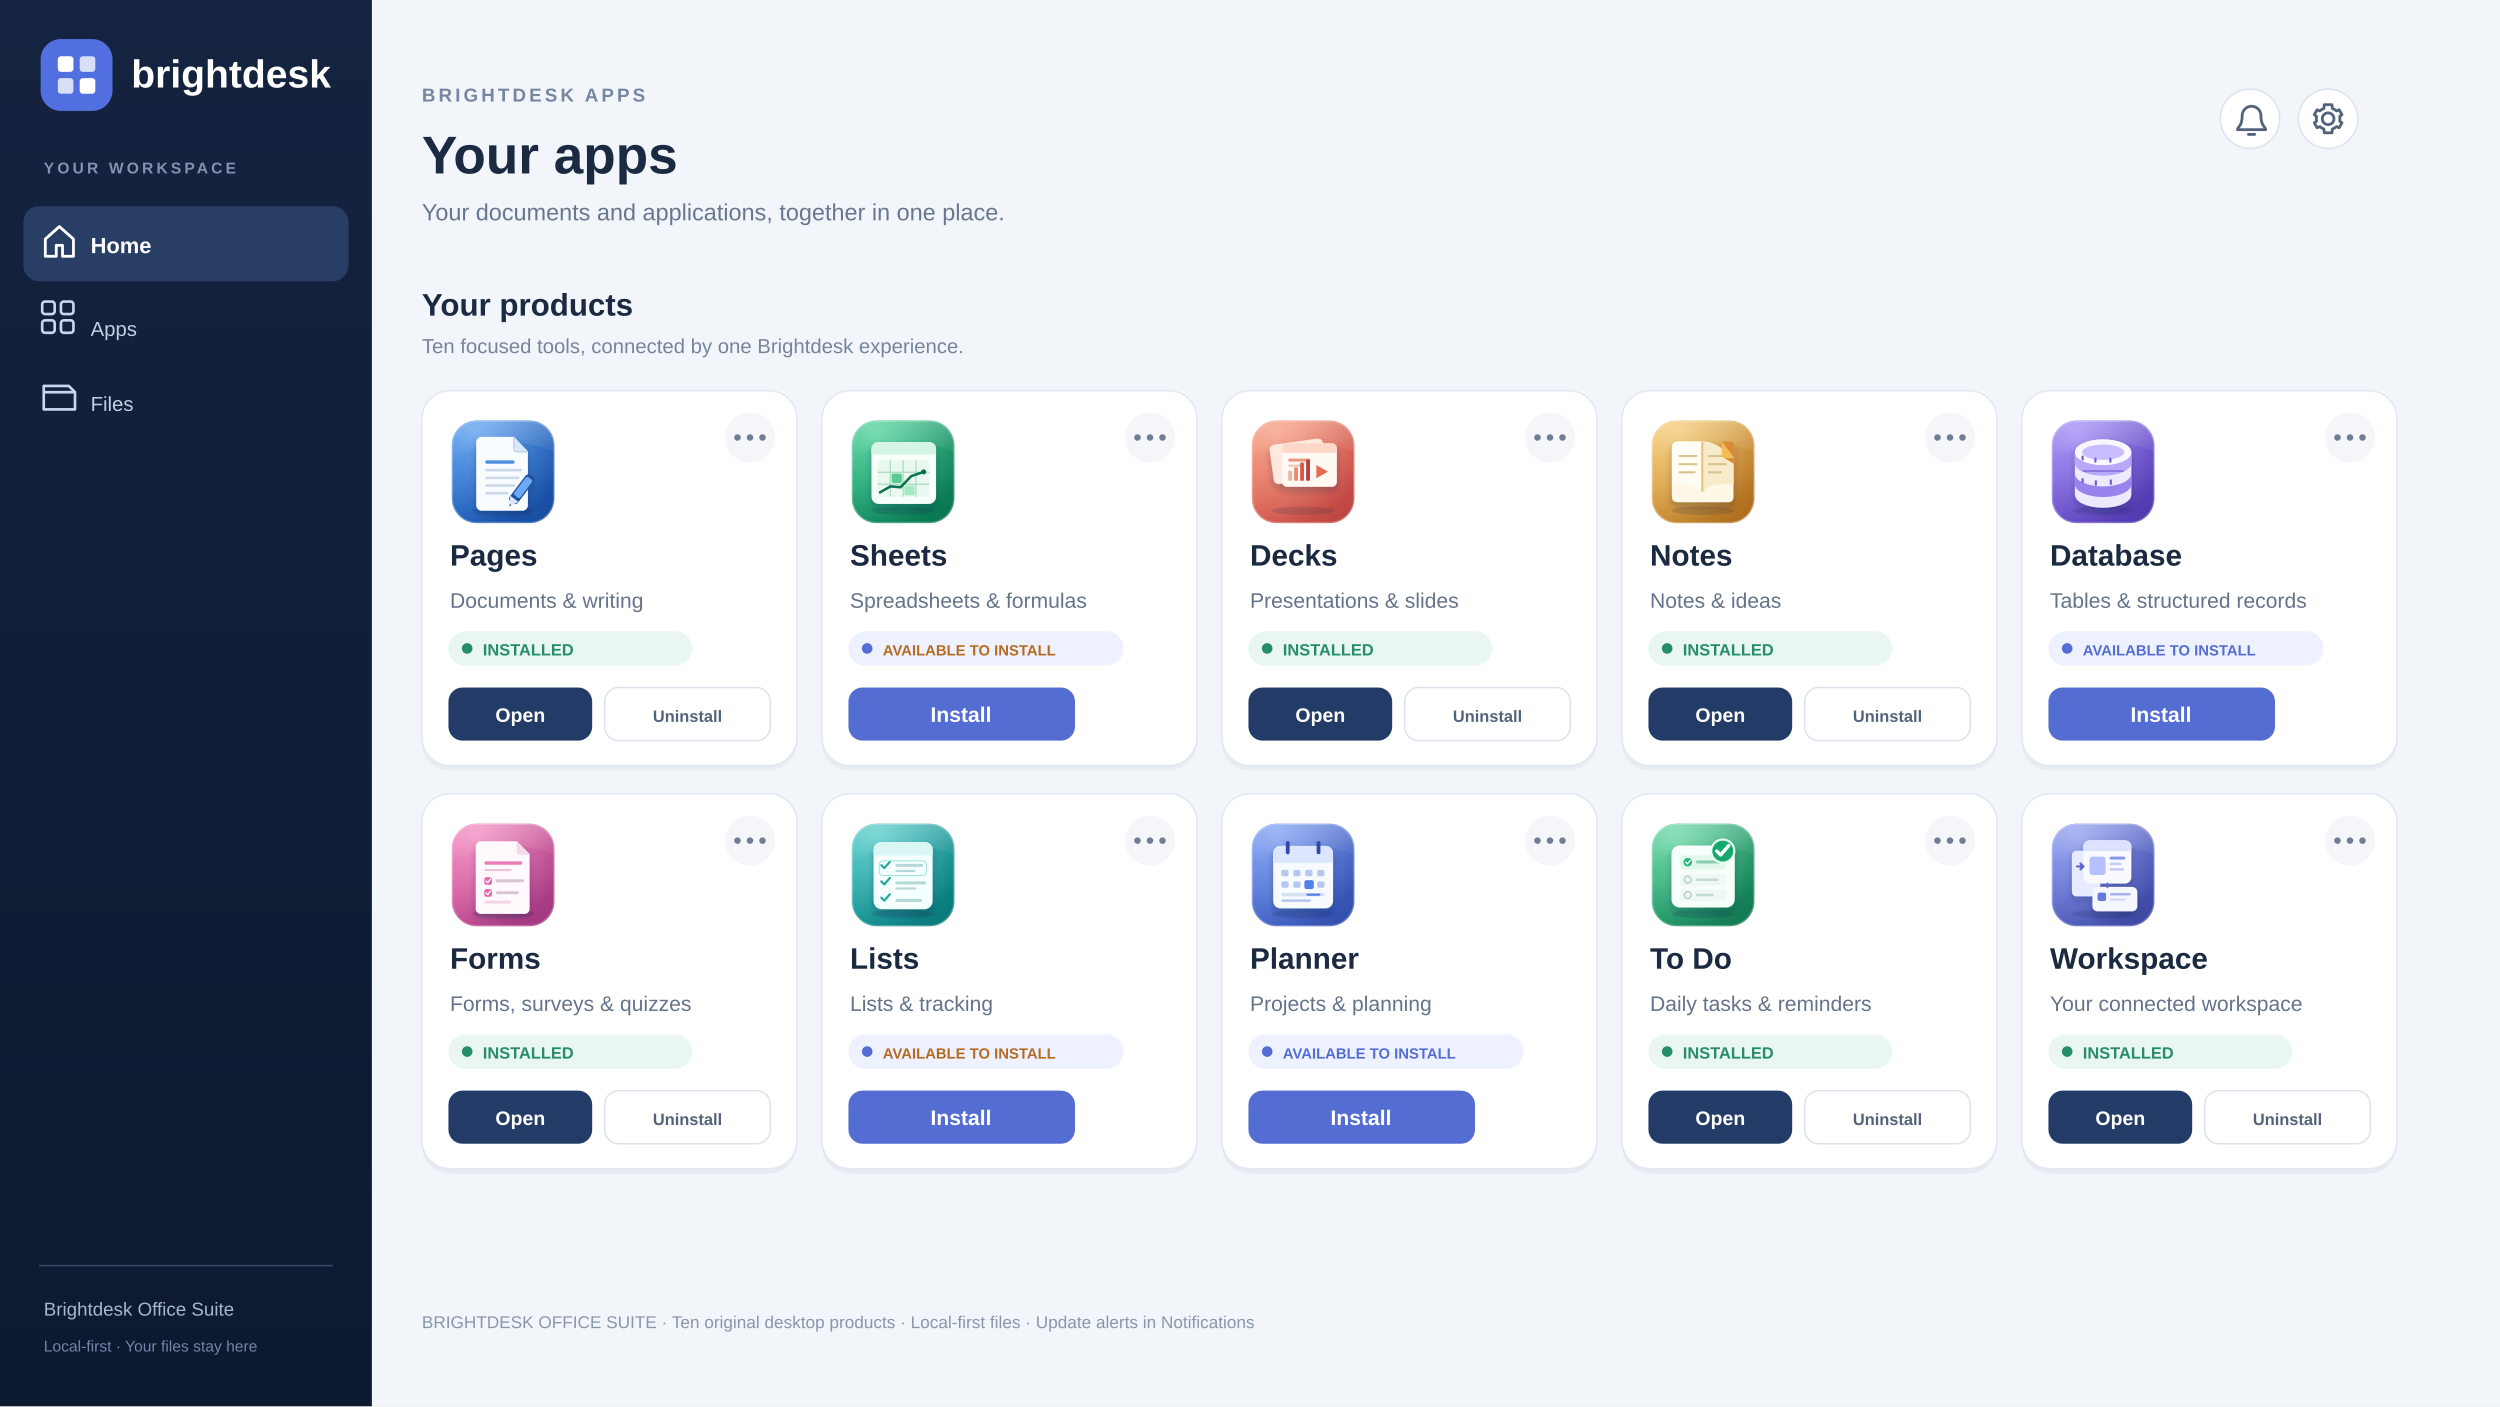
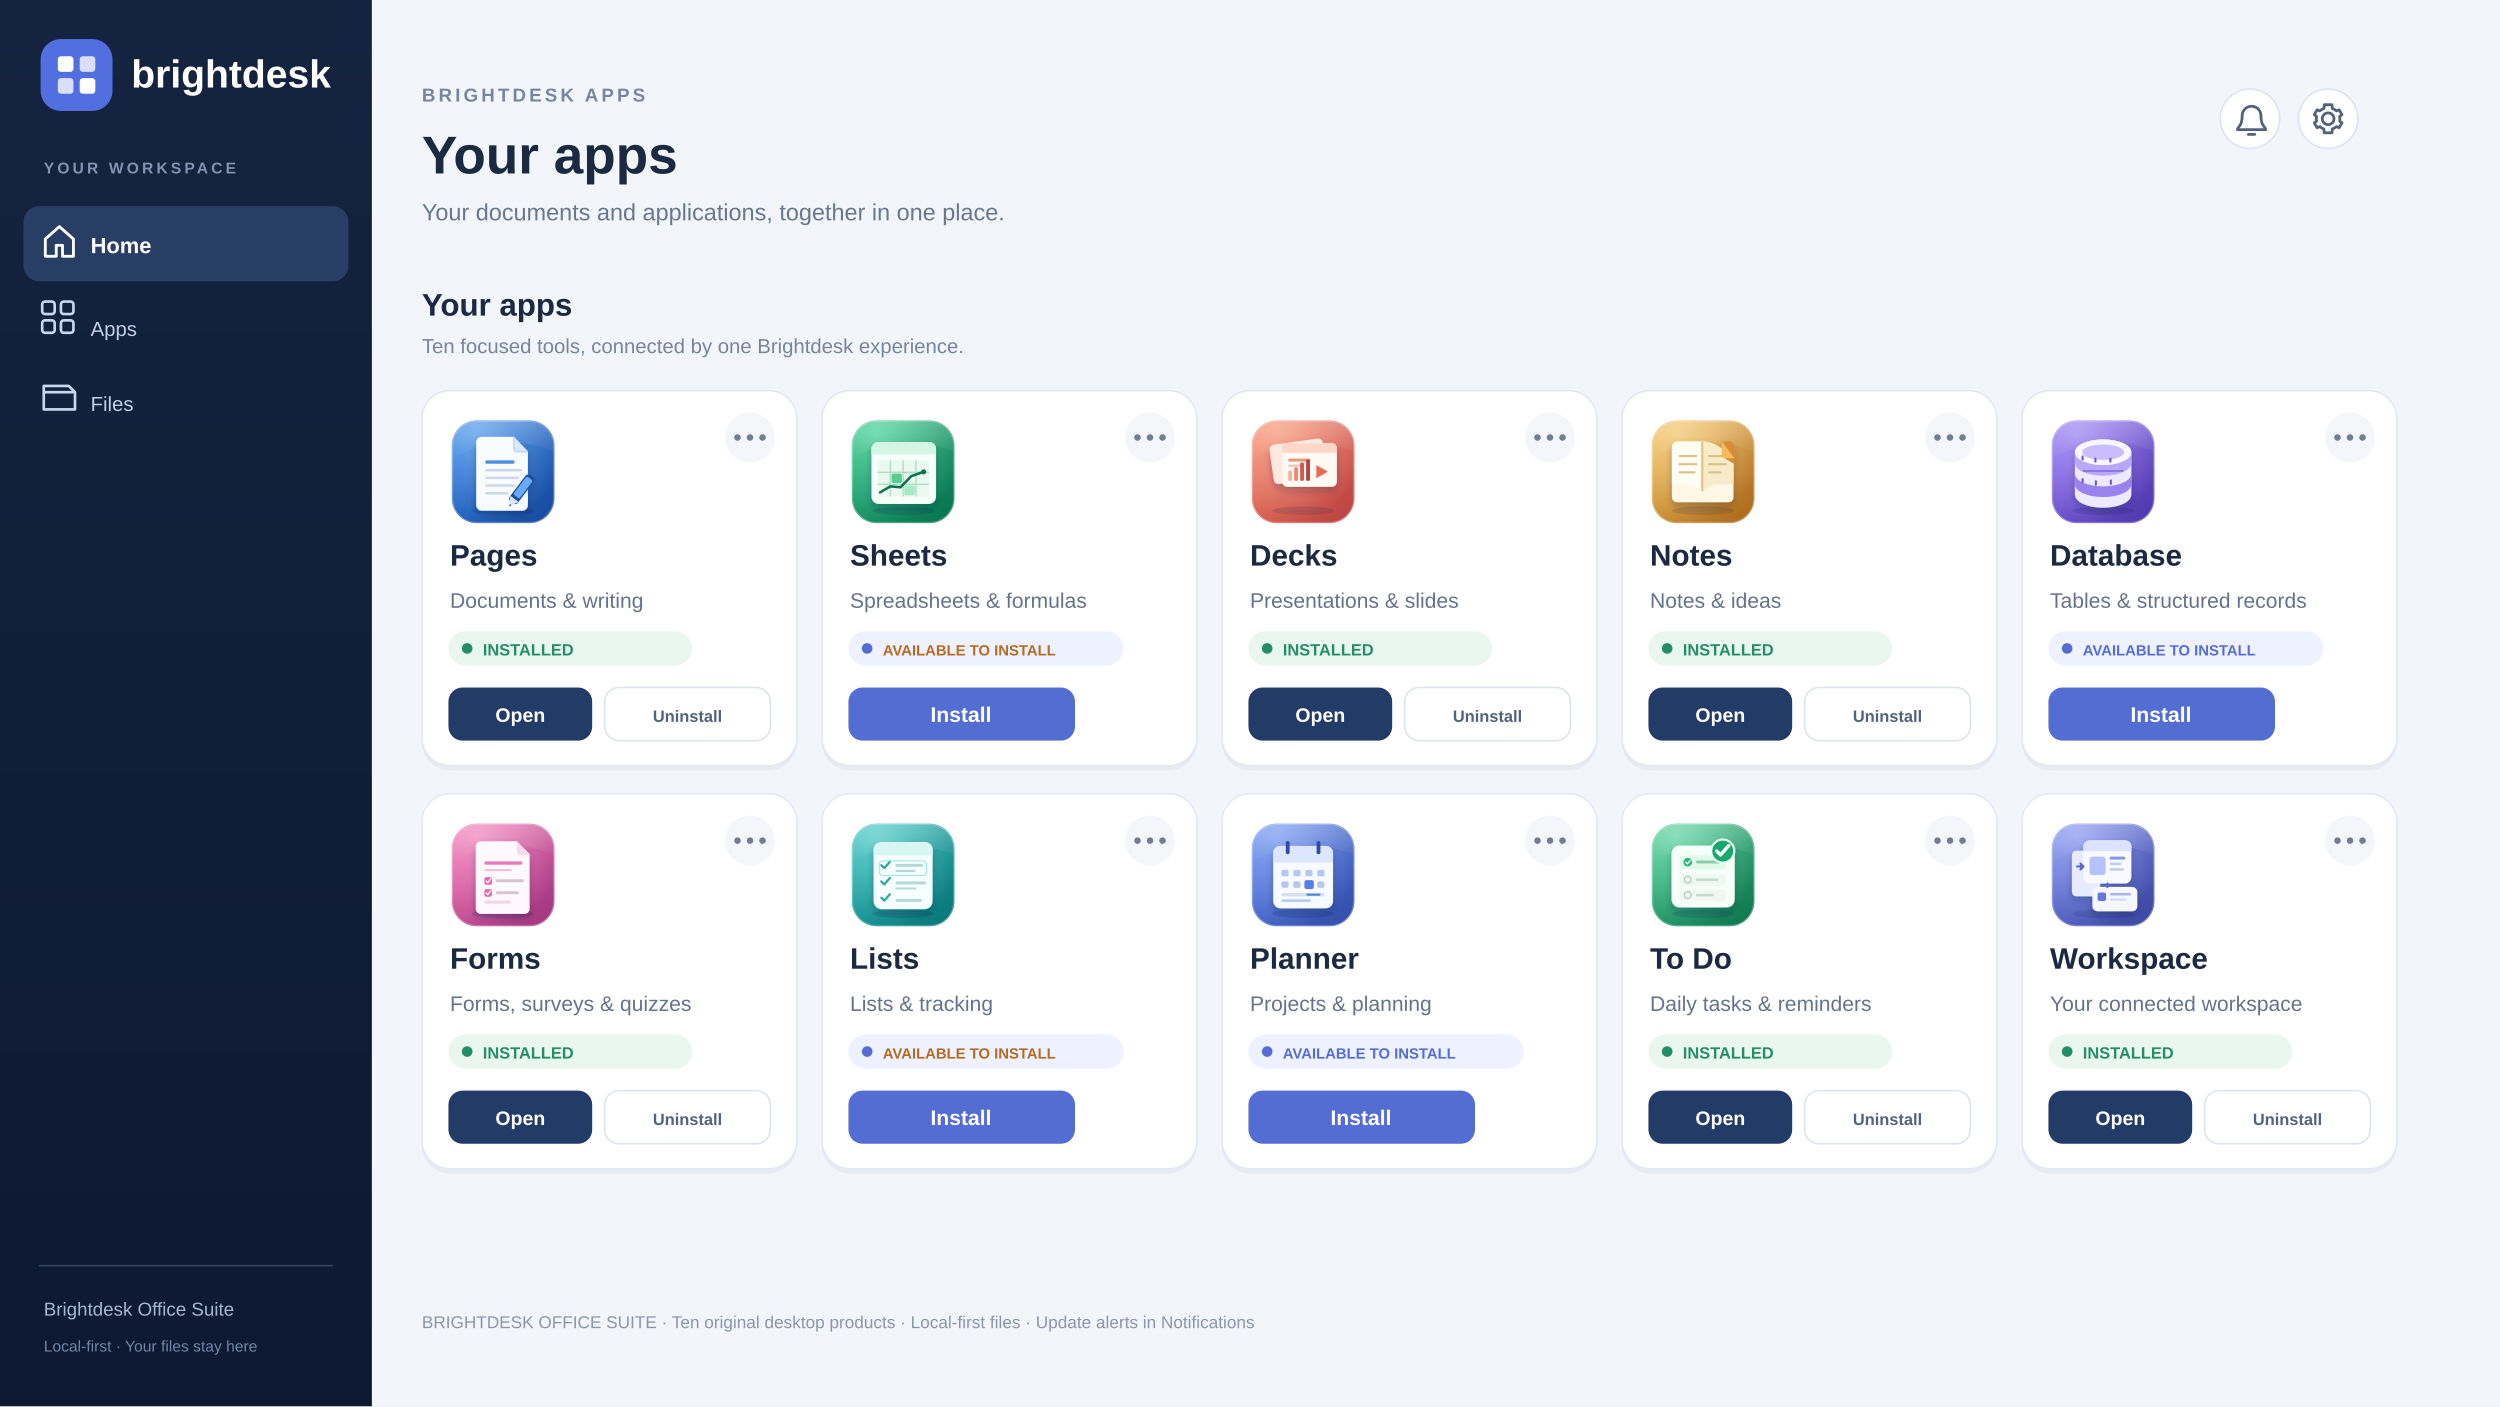
<svg xmlns="http://www.w3.org/2000/svg" width="1600" height="900" viewBox="0 0 1600 900" role="img" aria-labelledby="title desc">
  <defs>
    <linearGradient id="side" x1="0" y1="0" x2="0" y2="1">
      <stop stop-color="#14233F" />
      <stop offset="1" stop-color="#0D1930" />
    </linearGradient>
    <linearGradient id="banner" x1="0" y1="0" x2="1" y2="1">
      <stop stop-color="#E8F0FF" />
      <stop offset="1" stop-color="#F0ECFF" />
    </linearGradient>
    <filter id="shadow" x="-20%" y="-20%" width="140%" height="140%">
      <feDropShadow dx="0" dy="7" stdDeviation="14" flood-color="#1A2B4B" flood-opacity=".09" />
    </filter>
  </defs>
  <rect width="1600" height="900" fill="#F2F5FA" />
  <rect width="238" height="900" fill="url(#side)" />
  <rect x="26" y="25" width="46" height="46" rx="13" fill="#526FE0" />
  <g fill="#FFFFFF">
    <rect x="37" y="36" width="10" height="10" rx="2" />
    <rect x="51" y="36" width="10" height="10" rx="2" opacity=".78" />
    <rect x="37" y="50" width="10" height="10" rx="2" opacity=".78" />
    <rect x="51" y="50" width="10" height="10" rx="2" />
  </g>
  <text x="84" y="56" font-family="Arial, sans-serif" font-size="25" font-weight="700" fill="#FFFFFF">brightdesk</text>
  <text x="28" y="111" font-family="Arial, sans-serif" font-size="10" font-weight="700" letter-spacing="2" fill="#8292B2">YOUR WORKSPACE</text>
  <g id="sidebar-home">
    <rect x="15" y="132" width="208" height="48" rx="10" fill="#293E65" />
    <path d="M29 153l9-8 9 8v11h-7v-7h-4v7h-7z" fill="none" stroke="#FFFFFF" stroke-width="1.8" stroke-linecap="round" stroke-linejoin="round" />
    <text x="58" y="162" font-family="Arial, sans-serif" font-size="14" font-weight="700" fill="#FFFFFF">Home</text>
  </g>
  <g id="sidebar-applications">
    <g id="apps-launcher-icon" fill="none" stroke="#C9D6ED" stroke-width="1.7">
      <rect x="27" y="193" width="8" height="8" rx="1.8" />
      <rect x="39" y="193" width="8" height="8" rx="1.8" />
      <rect x="27" y="205" width="8" height="8" rx="1.8" />
      <rect x="39" y="205" width="8" height="8" rx="1.8" />
    </g>
    <text x="58" y="215" font-family="Arial, sans-serif" font-size="13" fill="#C4CFE2">Apps</text>
  </g>
  <g id="sidebar-files">
    <path d="M28 247h16l4 4v11H28zM28 251h20" fill="none" stroke="#C9D6ED" stroke-width="1.7" stroke-linecap="round" stroke-linejoin="round" />
    <text x="58" y="263" font-family="Arial, sans-serif" font-size="13" fill="#C4CFE2">Files</text>
  </g>
  <path d="M25 810h188" stroke="#344766" />
  <text x="28" y="842" font-family="Arial, sans-serif" font-size="12" fill="#A8B6D0">Brightdesk Office Suite</text>
  <text x="28" y="865" font-family="Arial, sans-serif" font-size="10" fill="#7184A7">Local-first · Your files stay here</text>
  <text x="270" y="65" font-family="Arial, sans-serif" font-size="12" font-weight="700" letter-spacing="2" fill="#7786A0">BRIGHTDESK APPS</text>
  <text x="270" y="111" font-family="Arial, sans-serif" font-size="34" font-weight="700" fill="#1B2941">Your apps</text>
  <text x="270" y="141" font-family="Arial, sans-serif" font-size="15" fill="#68778F">Your documents and applications, together in one place.</text>
-   <text x="270" y="202" font-family="Arial, sans-serif" font-size="20" font-weight="700" fill="#1B2941">Your products</text>
+   <text x="270" y="202" font-family="Arial, sans-serif" font-size="20" font-weight="700" fill="#1B2941">Your apps</text>
  <text x="270" y="226" font-family="Arial, sans-serif" font-size="13" fill="#77859B">Ten focused tools, connected by one Brightdesk experience.</text>
  <circle cx="1440" cy="76" r="19" fill="#FFFFFF" stroke="#DCE3ED" />
  <g id="notifications-bell" transform="translate(1429 65)" fill="none" stroke="#53627B" stroke-width="1.8" stroke-linecap="round" stroke-linejoin="round">
    <path d="M18 9a6 6 0 0 0-12 0c0 7-3 7-3 9h18c0-2-3-2-3-9Z" />
    <path d="M10 21h4" />
  </g>
  <circle cx="1490" cy="76" r="19" fill="#FFFFFF" stroke="#DCE3ED" />
  <g id="settings-cogwheel" transform="translate(1478 64)" fill="none" stroke="#53627B" stroke-width="1.8" stroke-linecap="round" stroke-linejoin="round">
    <path d="M12 8.25a3.75 3.75 0 1 0 0 7.5 3.75 3.75 0 0 0 0-7.5Z" />
    <path d="M19.4 13.5a7.7 7.7 0 0 0 0-3l1.45-1.12-1.8-3.12-1.72.7a7.7 7.7 0 0 0-2.6-1.5L14.45 3h-4.9l-.28 2.46a7.7 7.7 0 0 0-2.6 1.5l-1.72-.7-1.8 3.12L4.6 10.5a7.7 7.7 0 0 0 0 3l-1.45 1.12 1.8 3.12 1.72-.7a7.7 7.7 0 0 0 2.6 1.5L9.55 21h4.9l.28-2.46a7.7 7.7 0 0 0 2.6-1.5l1.72.7 1.8-3.12L19.4 13.5Z" />
  </g>
  <g transform="translate(0 -42)">
    <g>
      <rect x="270" y="295" width="240" height="240" rx="18" fill="#14233F" opacity=".05" />
      <rect x="270" y="292" width="240" height="240" rx="18" fill="#FFFFFF" stroke="#E2E8F1" />
      <svg x="287" y="309" width="70" height="70" viewBox="0 0 256 256">
        <defs>
          <linearGradient id="pages-bg" x1="0" y1="0" x2="1" y2="1">
            <stop offset="0" stop-color="#2B76D8" />
            <stop offset="1" stop-color="#174A9D" />
          </linearGradient>
          <radialGradient id="pages-light" cx="24%" cy="12%" r="90%">
            <stop offset="0" stop-color="#8BC5FF" stop-opacity=".65" />
            <stop offset="1" stop-color="#8BC5FF" stop-opacity="0" />
          </radialGradient>
          <linearGradient id="pages-glass" x1="0" y1="0" x2="0" y2="1">
            <stop offset="0" stop-color="#fff" stop-opacity=".21" />
            <stop offset="1" stop-color="#fff" stop-opacity="0" />
          </linearGradient>
          <filter id="pages-shadow" x="-30%" y="-30%" width="160%" height="180%">
            <feDropShadow dx="0" dy="10" stdDeviation="9" flood-color="#10234A" flood-opacity=".24" />
          </filter>
        </defs>
        <rect x="8" y="8" width="240" height="240" rx="58" fill="url(#pages-bg)" />
        <rect x="8" y="8" width="240" height="240" rx="58" fill="url(#pages-light)" />
        <path d="M66 9h124a58 58 0 0 1 58 58v14C173 52 93 43 9 100V67A58 58 0 0 1 66 9z" fill="url(#pages-glass)" />
        <rect x="9.5" y="9.5" width="237" height="237" rx="56.5" fill="none" stroke="#fff" stroke-opacity=".26" stroke-width="3" />
        <ellipse cx="128" cy="219" rx="73" ry="10" fill="#10234A" opacity=".15" />
        <g filter="url(#pages-shadow)">
          <path d="M78 46h75l33 34v126a13 13 0 0 1-13 13H78a13 13 0 0 1-13-13V59a13 13 0 0 1 13-13z" fill="#F9FCFF" />
          <path d="M153 46v28a7 7 0 0 0 7 7h26z" fill="#D9E9FB" />
          <path d="M153 46v28a7 7 0 0 0 7 7h26" fill="none" stroke="#B7D2F2" stroke-width="3" />
          <rect x="86" y="101" width="69" height="8" rx="4" fill="#4D8FE2" />
          <rect x="86" y="121" width="86" height="6" rx="3" fill="#CBD9EA" />
          <rect x="86" y="139" width="80" height="6" rx="3" fill="#CBD9EA" />
          <rect x="86" y="157" width="70" height="6" rx="3" fill="#CBD9EA" />
          <rect x="86" y="175" width="55" height="6" rx="3" fill="#CBD9EA" />
          <g transform="rotate(37 171 171)">
            <rect x="158" y="130" width="24" height="78" rx="9" fill="#1C4E9C" />
            <rect x="161" y="137" width="18" height="53" rx="4" fill="#6BA9F3" />
            <path d="M158 197h24l-12 22z" fill="#D7E8FA" />
            <path d="M169 213h4l-2 6z" fill="#243D65" />
          </g>
        </g>
      </svg>
      <circle cx="480" cy="322" r="16" fill="#F4F6FA" />
      <circle cx="472" cy="322" r="2.1" fill="#707D92" />
      <circle cx="480" cy="322" r="2.1" fill="#707D92" />
      <circle cx="488" cy="322" r="2.1" fill="#707D92" />
      <text x="288" y="404" font-family="Arial, sans-serif" font-size="19" font-weight="700" fill="#1B2941">Pages</text>
      <text x="288" y="431" font-family="Arial, sans-serif" font-size="13.5" fill="#64728A">Documents &amp; writing</text>
      <rect x="287" y="446" width="156" height="22" rx="11" fill="#E9F7F0" />
      <circle cx="299" cy="457" r="3.4" fill="#258D68" />
      <text x="309" y="461.5" font-family="Arial, sans-serif" font-size="10.5" font-weight="700" fill="#258D68">INSTALLED</text>
      <rect x="287" y="482" width="92" height="34" rx="9" fill="#233B67" />
      <text x="333" y="504" text-anchor="middle" font-family="Arial, sans-serif" font-size="12.5" font-weight="700" fill="#FFFFFF">Open</text>
      <rect x="387" y="482" width="106" height="34" rx="9" fill="#FFFFFF" stroke="#DCE3ED" />
      <text x="440" y="504" text-anchor="middle" font-family="Arial, sans-serif" font-size="10.5" font-weight="700" fill="#52627A">Uninstall</text>
    </g>
    <g>
      <rect x="526" y="295" width="240" height="240" rx="18" fill="#14233F" opacity=".05" />
      <rect x="526" y="292" width="240" height="240" rx="18" fill="#FFFFFF" stroke="#E2E8F1" />
      <svg x="543" y="309" width="70" height="70" viewBox="0 0 256 256">
        <defs>
          <linearGradient id="sheets-bg" x1="0" y1="0" x2="1" y2="1">
            <stop offset="0" stop-color="#21AD78" />
            <stop offset="1" stop-color="#08724E" />
          </linearGradient>
          <radialGradient id="sheets-light" cx="24%" cy="12%" r="90%">
            <stop offset="0" stop-color="#83F0BF" stop-opacity=".65" />
            <stop offset="1" stop-color="#83F0BF" stop-opacity="0" />
          </radialGradient>
          <linearGradient id="sheets-glass" x1="0" y1="0" x2="0" y2="1">
            <stop offset="0" stop-color="#fff" stop-opacity=".21" />
            <stop offset="1" stop-color="#fff" stop-opacity="0" />
          </linearGradient>
          <filter id="sheets-shadow" x="-30%" y="-30%" width="160%" height="180%">
            <feDropShadow dx="0" dy="10" stdDeviation="9" flood-color="#10234A" flood-opacity=".24" />
          </filter>
        </defs>
        <rect x="8" y="8" width="240" height="240" rx="58" fill="url(#sheets-bg)" />
        <rect x="8" y="8" width="240" height="240" rx="58" fill="url(#sheets-light)" />
        <path d="M66 9h124a58 58 0 0 1 58 58v14C173 52 93 43 9 100V67A58 58 0 0 1 66 9z" fill="url(#sheets-glass)" />
        <rect x="9.5" y="9.5" width="237" height="237" rx="56.5" fill="none" stroke="#fff" stroke-opacity=".26" stroke-width="3" />
        <ellipse cx="128" cy="219" rx="73" ry="10" fill="#10234A" opacity=".15" />
        <g filter="url(#sheets-shadow)">
          <rect x="54" y="58" width="151" height="145" rx="17" fill="#F7FFFA" />
          <rect x="54" y="58" width="151" height="29" rx="17" fill="#D5F5E5" />
          <path d="M54 75v12h151V75" fill="#D5F5E5" />
          <rect x="68" y="101" width="121" height="85" rx="7" fill="#EAF8F0" />
          <path d="M98 101v85M128 101v85M158 101v85M68 129h121M68 157h121" stroke="#A9DCC1" stroke-width="3" />
          <rect x="101" y="132" width="24" height="22" rx="4" fill="#5ACB91" />
          <rect x="131" y="160" width="24" height="23" rx="4" fill="#A6EAC5" />
          <path d="M74 176l24-14 24 2 25-26 29-10" fill="none" stroke="#08724E" stroke-width="6" stroke-linecap="round" stroke-linejoin="round" />
          <circle cx="176" cy="128" r="6" fill="#08724E" />
        </g>
      </svg>
      <circle cx="736" cy="322" r="16" fill="#F4F6FA" />
      <circle cx="728" cy="322" r="2.1" fill="#707D92" />
      <circle cx="736" cy="322" r="2.1" fill="#707D92" />
      <circle cx="744" cy="322" r="2.1" fill="#707D92" />
      <text x="544" y="404" font-family="Arial, sans-serif" font-size="19" font-weight="700" fill="#1B2941">Sheets</text>
      <text x="544" y="431" font-family="Arial, sans-serif" font-size="13.5" fill="#64728A">Spreadsheets &amp; formulas</text>
      <rect x="543" y="446" width="176" height="22" rx="11" fill="#EEF1FF" />
      <circle cx="555" cy="457" r="3.4" fill="#536DD2" />
      <text x="565" y="461.5" font-family="Arial, sans-serif" font-size="9.5" font-weight="700" fill="#B66A20">AVAILABLE TO INSTALL</text>
      <rect x="543" y="482" width="145" height="34" rx="9" fill="#536DD2" />
      <text x="615" y="504" text-anchor="middle" font-family="Arial, sans-serif" font-size="13.5" font-weight="700" fill="#FFFFFF">Install</text>
    </g>
    <g>
      <rect x="782" y="295" width="240" height="240" rx="18" fill="#14233F" opacity=".05" />
      <rect x="782" y="292" width="240" height="240" rx="18" fill="#FFFFFF" stroke="#E2E8F1" />
      <svg x="799" y="309" width="70" height="70" viewBox="0 0 256 256">
        <defs>
          <linearGradient id="decks-bg" x1="0" y1="0" x2="1" y2="1">
            <stop offset="0" stop-color="#F17A62" />
            <stop offset="1" stop-color="#B9413F" />
          </linearGradient>
          <radialGradient id="decks-light" cx="24%" cy="12%" r="90%">
            <stop offset="0" stop-color="#FFC1A6" stop-opacity=".65" />
            <stop offset="1" stop-color="#FFC1A6" stop-opacity="0" />
          </radialGradient>
          <linearGradient id="decks-glass" x1="0" y1="0" x2="0" y2="1">
            <stop offset="0" stop-color="#fff" stop-opacity=".21" />
            <stop offset="1" stop-color="#fff" stop-opacity="0" />
          </linearGradient>
          <filter id="decks-shadow" x="-30%" y="-30%" width="160%" height="180%">
            <feDropShadow dx="0" dy="10" stdDeviation="9" flood-color="#10234A" flood-opacity=".24" />
          </filter>
        </defs>
        <rect x="8" y="8" width="240" height="240" rx="58" fill="url(#decks-bg)" />
        <rect x="8" y="8" width="240" height="240" rx="58" fill="url(#decks-light)" />
        <path d="M66 9h124a58 58 0 0 1 58 58v14C173 52 93 43 9 100V67A58 58 0 0 1 66 9z" fill="url(#decks-glass)" />
        <rect x="9.5" y="9.5" width="237" height="237" rx="56.5" fill="none" stroke="#fff" stroke-opacity=".26" stroke-width="3" />
        <ellipse cx="128" cy="219" rx="73" ry="10" fill="#10234A" opacity=".15" />
        <g filter="url(#decks-shadow)">
          <rect x="48" y="66" width="126" height="93" rx="12" fill="#FFE8DD" transform="rotate(-8 48 66)" />
          <rect x="79" y="61" width="128" height="102" rx="12" fill="#FFF9F4" />
          <rect x="79" y="61" width="128" height="22" rx="12" fill="#FFD7C8" />
          <path d="M79 72h128v11H79z" fill="#FFD7C8" />
          <rect x="93" y="97" width="52" height="7" rx="3.5" fill="#EB967D" />
          <rect x="93" y="111" width="38" height="5" rx="2.5" fill="#E8C6BA" />
          <path d="M159 143v-31l27 15.5z" fill="#E96B52" />
          <rect x="93" y="125" width="9" height="24" rx="3" fill="#F3B49F" />
          <rect x="107" y="117" width="9" height="32" rx="3" fill="#EE8A6C" />
          <rect x="121" y="106" width="9" height="43" rx="3" fill="#D95748" />
          <rect x="135" y="99" width="9" height="50" rx="3" fill="#B9413F" />
        </g>
      </svg>
      <circle cx="992" cy="322" r="16" fill="#F4F6FA" />
      <circle cx="984" cy="322" r="2.1" fill="#707D92" />
      <circle cx="992" cy="322" r="2.1" fill="#707D92" />
      <circle cx="1000" cy="322" r="2.1" fill="#707D92" />
      <text x="800" y="404" font-family="Arial, sans-serif" font-size="19" font-weight="700" fill="#1B2941">Decks</text>
      <text x="800" y="431" font-family="Arial, sans-serif" font-size="13.5" fill="#64728A">Presentations &amp; slides</text>
      <rect x="799" y="446" width="156" height="22" rx="11" fill="#E9F7F0" />
      <circle cx="811" cy="457" r="3.4" fill="#258D68" />
      <text x="821" y="461.5" font-family="Arial, sans-serif" font-size="10.5" font-weight="700" fill="#258D68">INSTALLED</text>
      <rect x="799" y="482" width="92" height="34" rx="9" fill="#233B67" />
      <text x="845" y="504" text-anchor="middle" font-family="Arial, sans-serif" font-size="12.5" font-weight="700" fill="#FFFFFF">Open</text>
      <rect x="899" y="482" width="106" height="34" rx="9" fill="#FFFFFF" stroke="#DCE3ED" />
      <text x="952" y="504" text-anchor="middle" font-family="Arial, sans-serif" font-size="10.5" font-weight="700" fill="#52627A">Uninstall</text>
    </g>
    <g>
      <rect x="1038" y="295" width="240" height="240" rx="18" fill="#14233F" opacity=".05" />
      <rect x="1038" y="292" width="240" height="240" rx="18" fill="#FFFFFF" stroke="#E2E8F1" />
      <svg x="1055" y="309" width="70" height="70" viewBox="0 0 256 256">
        <defs>
          <linearGradient id="notes-bg" x1="0" y1="0" x2="1" y2="1">
            <stop offset="0" stop-color="#EAB34F" />
            <stop offset="1" stop-color="#A96719" />
          </linearGradient>
          <radialGradient id="notes-light" cx="24%" cy="12%" r="90%">
            <stop offset="0" stop-color="#FFE2A0" stop-opacity=".65" />
            <stop offset="1" stop-color="#FFE2A0" stop-opacity="0" />
          </radialGradient>
          <linearGradient id="notes-glass" x1="0" y1="0" x2="0" y2="1">
            <stop offset="0" stop-color="#fff" stop-opacity=".21" />
            <stop offset="1" stop-color="#fff" stop-opacity="0" />
          </linearGradient>
          <filter id="notes-shadow" x="-30%" y="-30%" width="160%" height="180%">
            <feDropShadow dx="0" dy="10" stdDeviation="9" flood-color="#10234A" flood-opacity=".24" />
          </filter>
        </defs>
        <rect x="8" y="8" width="240" height="240" rx="58" fill="url(#notes-bg)" />
        <rect x="8" y="8" width="240" height="240" rx="58" fill="url(#notes-light)" />
        <path d="M66 9h124a58 58 0 0 1 58 58v14C173 52 93 43 9 100V67A58 58 0 0 1 66 9z" fill="url(#notes-glass)" />
        <rect x="9.5" y="9.5" width="237" height="237" rx="56.5" fill="none" stroke="#fff" stroke-opacity=".26" stroke-width="3" />
        <ellipse cx="128" cy="219" rx="73" ry="10" fill="#10234A" opacity=".15" />
        <g filter="url(#notes-shadow)">
          <path d="M55 72q0-15 15-15h55q26 0 48 18l26 20v91q0 13-13 13H69q-14 0-14-14z" fill="#FFF8E6" />
          <path d="M126 57v117q-22-17-42-17H55V72q0-15 15-15z" fill="#FFFDF3" />
          <path d="M126 57v117q22-17 42-17h31V95l-26-20q-22-18-47-18z" fill="#F8EBC9" />
          <path d="M126 57v117" stroke="#E5C47A" stroke-width="5" />
          <path d="M73 91h39M73 110h39M73 129h35M142 91h39M142 110h39M142 129h27" stroke="#D8C28D" stroke-width="5" stroke-linecap="round" />
          <path d="M172 57h20a9 9 0 0 1 9 9v44l-29-18z" fill="#DB8B36" />
          <path d="M172 57v31a8 8 0 0 0 8 8h21" fill="#F5BD58" />
        </g>
      </svg>
      <circle cx="1248" cy="322" r="16" fill="#F4F6FA" />
      <circle cx="1240" cy="322" r="2.1" fill="#707D92" />
      <circle cx="1248" cy="322" r="2.1" fill="#707D92" />
      <circle cx="1256" cy="322" r="2.1" fill="#707D92" />
      <text x="1056" y="404" font-family="Arial, sans-serif" font-size="19" font-weight="700" fill="#1B2941">Notes</text>
      <text x="1056" y="431" font-family="Arial, sans-serif" font-size="13.5" fill="#64728A">Notes &amp; ideas</text>
      <rect x="1055" y="446" width="156" height="22" rx="11" fill="#E9F7F0" />
      <circle cx="1067" cy="457" r="3.4" fill="#258D68" />
      <text x="1077" y="461.5" font-family="Arial, sans-serif" font-size="10.5" font-weight="700" fill="#258D68">INSTALLED</text>
      <rect x="1055" y="482" width="92" height="34" rx="9" fill="#233B67" />
      <text x="1101" y="504" text-anchor="middle" font-family="Arial, sans-serif" font-size="12.5" font-weight="700" fill="#FFFFFF">Open</text>
      <rect x="1155" y="482" width="106" height="34" rx="9" fill="#FFFFFF" stroke="#DCE3ED" />
      <text x="1208" y="504" text-anchor="middle" font-family="Arial, sans-serif" font-size="10.5" font-weight="700" fill="#52627A">Uninstall</text>
    </g>
    <g>
      <rect x="1294" y="295" width="240" height="240" rx="18" fill="#14233F" opacity=".05" />
      <rect x="1294" y="292" width="240" height="240" rx="18" fill="#FFFFFF" stroke="#E2E8F1" />
      <svg x="1311" y="309" width="70" height="70" viewBox="0 0 256 256">
        <defs>
          <linearGradient id="database-bg" x1="0" y1="0" x2="1" y2="1">
            <stop offset="0" stop-color="#8666E9" />
            <stop offset="1" stop-color="#4C35A9" />
          </linearGradient>
          <radialGradient id="database-light" cx="24%" cy="12%" r="90%">
            <stop offset="0" stop-color="#C0B2FF" stop-opacity=".65" />
            <stop offset="1" stop-color="#C0B2FF" stop-opacity="0" />
          </radialGradient>
          <linearGradient id="database-glass" x1="0" y1="0" x2="0" y2="1">
            <stop offset="0" stop-color="#fff" stop-opacity=".21" />
            <stop offset="1" stop-color="#fff" stop-opacity="0" />
          </linearGradient>
          <filter id="database-shadow" x="-30%" y="-30%" width="160%" height="180%">
            <feDropShadow dx="0" dy="10" stdDeviation="9" flood-color="#10234A" flood-opacity=".24" />
          </filter>
        </defs>
        <rect x="8" y="8" width="240" height="240" rx="58" fill="url(#database-bg)" />
        <rect x="8" y="8" width="240" height="240" rx="58" fill="url(#database-light)" />
        <path d="M66 9h124a58 58 0 0 1 58 58v14C173 52 93 43 9 100V67A58 58 0 0 1 66 9z" fill="url(#database-glass)" />
        <rect x="9.5" y="9.5" width="237" height="237" rx="56.5" fill="none" stroke="#fff" stroke-opacity=".26" stroke-width="3" />
        <ellipse cx="128" cy="219" rx="73" ry="10" fill="#10234A" opacity=".15" />
        <g filter="url(#database-shadow)">
          <path d="M62 82c0-17 30-30 66-30s66 13 66 30v99c0 18-30 31-66 31s-66-13-66-31z" fill="#EDE9FF" />
          <path d="M62 82c0 17 30 30 66 30s66-13 66-30v25c0 17-30 30-66 30s-66-13-66-30z" fill="#B9A8F9" />
          <path d="M62 132c0 17 30 30 66 30s66-13 66-30v25c0 17-30 30-66 30s-66-13-66-30z" fill="#9B83EE" />
          <ellipse cx="128" cy="82" rx="66" ry="30" fill="#F8F6FF" />
          <ellipse cx="128" cy="82" rx="49" ry="18" fill="#C9BCFF" />
          <path d="M80 92v7m30-2v7m35-7v7m-65 41v7m31-2v8m35-10v8" stroke="#7058D0" stroke-width="5" stroke-linecap="round" />
          <path d="M82 126h92" stroke="#7158CF" stroke-width="4" stroke-linecap="round" opacity=".7" />
        </g>
      </svg>
      <circle cx="1504" cy="322" r="16" fill="#F4F6FA" />
      <circle cx="1496" cy="322" r="2.1" fill="#707D92" />
      <circle cx="1504" cy="322" r="2.1" fill="#707D92" />
      <circle cx="1512" cy="322" r="2.1" fill="#707D92" />
      <text x="1312" y="404" font-family="Arial, sans-serif" font-size="19" font-weight="700" fill="#1B2941">Database</text>
      <text x="1312" y="431" font-family="Arial, sans-serif" font-size="13.5" fill="#64728A">Tables &amp; structured records</text>
      <rect x="1311" y="446" width="176" height="22" rx="11" fill="#EEF1FF" />
      <circle cx="1323" cy="457" r="3.4" fill="#536DD2" />
      <text x="1333" y="461.5" font-family="Arial, sans-serif" font-size="9.5" font-weight="700" fill="#536DD2">AVAILABLE TO INSTALL</text>
      <rect x="1311" y="482" width="145" height="34" rx="9" fill="#536DD2" />
      <text x="1383" y="504" text-anchor="middle" font-family="Arial, sans-serif" font-size="13.5" font-weight="700" fill="#FFFFFF">Install</text>
    </g>
    <g>
      <rect x="270" y="553" width="240" height="240" rx="18" fill="#14233F" opacity=".05" />
      <rect x="270" y="550" width="240" height="240" rx="18" fill="#FFFFFF" stroke="#E2E8F1" />
      <svg x="287" y="567" width="70" height="70" viewBox="0 0 256 256">
        <defs>
          <linearGradient id="forms-bg" x1="0" y1="0" x2="1" y2="1">
            <stop offset="0" stop-color="#E65FA5" />
            <stop offset="1" stop-color="#9D367F" />
          </linearGradient>
          <radialGradient id="forms-light" cx="24%" cy="12%" r="90%">
            <stop offset="0" stop-color="#FFB6DA" stop-opacity=".65" />
            <stop offset="1" stop-color="#FFB6DA" stop-opacity="0" />
          </radialGradient>
          <linearGradient id="forms-glass" x1="0" y1="0" x2="0" y2="1">
            <stop offset="0" stop-color="#fff" stop-opacity=".21" />
            <stop offset="1" stop-color="#fff" stop-opacity="0" />
          </linearGradient>
          <filter id="forms-shadow" x="-30%" y="-30%" width="160%" height="180%">
            <feDropShadow dx="0" dy="10" stdDeviation="9" flood-color="#10234A" flood-opacity=".24" />
          </filter>
        </defs>
        <rect x="8" y="8" width="240" height="240" rx="58" fill="url(#forms-bg)" />
        <rect x="8" y="8" width="240" height="240" rx="58" fill="url(#forms-light)" />
        <path d="M66 9h124a58 58 0 0 1 58 58v14C173 52 93 43 9 100V67A58 58 0 0 1 66 9z" fill="url(#forms-glass)" />
        <rect x="9.5" y="9.5" width="237" height="237" rx="56.5" fill="none" stroke="#fff" stroke-opacity=".26" stroke-width="3" />
        <ellipse cx="128" cy="219" rx="73" ry="10" fill="#10234A" opacity=".15" />
        <g filter="url(#forms-shadow)">
          <path d="M76 49h84l30 30v128a12 12 0 0 1-12 12H76a12 12 0 0 1-12-12V61a12 12 0 0 1 12-12z" fill="#FFF8FC" />
          <path d="M160 49v25a7 7 0 0 0 7 7h23" fill="#F8D8EB" />
          <rect x="84" y="96" width="89" height="8" rx="4" fill="#E77CB6" />
          <rect x="84" y="114" width="64" height="5" rx="2.5" fill="#E9C3D8" />
          <g>
            <rect x="84" y="133" width="18" height="18" rx="5" fill="#E66AA9" />
            <path d="m88 142 4 4 7-9" fill="none" stroke="#fff" stroke-width="3" stroke-linecap="round" stroke-linejoin="round" />
            <rect x="111" y="138" width="66" height="7" rx="3.5" fill="#D7C4D1" />
            <rect x="84" y="161" width="18" height="18" rx="5" fill="#E66AA9" />
            <path d="m88 170 4 4 7-9" fill="none" stroke="#fff" stroke-width="3" stroke-linecap="round" stroke-linejoin="round" />
            <rect x="111" y="166" width="54" height="7" rx="3.5" fill="#D7C4D1" />
          </g>
          <rect x="84" y="188" width="62" height="7" rx="3.5" fill="#F1D5E5" />
        </g>
      </svg>
      <circle cx="480" cy="580" r="16" fill="#F4F6FA" />
      <circle cx="472" cy="580" r="2.1" fill="#707D92" />
      <circle cx="480" cy="580" r="2.1" fill="#707D92" />
      <circle cx="488" cy="580" r="2.1" fill="#707D92" />
      <text x="288" y="662" font-family="Arial, sans-serif" font-size="19" font-weight="700" fill="#1B2941">Forms</text>
      <text x="288" y="689" font-family="Arial, sans-serif" font-size="13.5" fill="#64728A">Forms, surveys &amp; quizzes</text>
      <rect x="287" y="704" width="156" height="22" rx="11" fill="#E9F7F0" />
      <circle cx="299" cy="715" r="3.4" fill="#258D68" />
      <text x="309" y="719.5" font-family="Arial, sans-serif" font-size="10.5" font-weight="700" fill="#258D68">INSTALLED</text>
      <rect x="287" y="740" width="92" height="34" rx="9" fill="#233B67" />
      <text x="333" y="762" text-anchor="middle" font-family="Arial, sans-serif" font-size="12.5" font-weight="700" fill="#FFFFFF">Open</text>
      <rect x="387" y="740" width="106" height="34" rx="9" fill="#FFFFFF" stroke="#DCE3ED" />
      <text x="440" y="762" text-anchor="middle" font-family="Arial, sans-serif" font-size="10.5" font-weight="700" fill="#52627A">Uninstall</text>
    </g>
    <g>
      <rect x="526" y="553" width="240" height="240" rx="18" fill="#14233F" opacity=".05" />
      <rect x="526" y="550" width="240" height="240" rx="18" fill="#FFFFFF" stroke="#E2E8F1" />
      <svg x="543" y="567" width="70" height="70" viewBox="0 0 256 256">
        <defs>
          <linearGradient id="lists-bg" x1="0" y1="0" x2="1" y2="1">
            <stop offset="0" stop-color="#21AFAF" />
            <stop offset="1" stop-color="#087476" />
          </linearGradient>
          <radialGradient id="lists-light" cx="24%" cy="12%" r="90%">
            <stop offset="0" stop-color="#8CE7E2" stop-opacity=".65" />
            <stop offset="1" stop-color="#8CE7E2" stop-opacity="0" />
          </radialGradient>
          <linearGradient id="lists-glass" x1="0" y1="0" x2="0" y2="1">
            <stop offset="0" stop-color="#fff" stop-opacity=".21" />
            <stop offset="1" stop-color="#fff" stop-opacity="0" />
          </linearGradient>
          <filter id="lists-shadow" x="-30%" y="-30%" width="160%" height="180%">
            <feDropShadow dx="0" dy="10" stdDeviation="9" flood-color="#10234A" flood-opacity=".24" />
          </filter>
        </defs>
        <rect x="8" y="8" width="240" height="240" rx="58" fill="url(#lists-bg)" />
        <rect x="8" y="8" width="240" height="240" rx="58" fill="url(#lists-light)" />
        <path d="M66 9h124a58 58 0 0 1 58 58v14C173 52 93 43 9 100V67A58 58 0 0 1 66 9z" fill="url(#lists-glass)" />
        <rect x="9.5" y="9.5" width="237" height="237" rx="56.5" fill="none" stroke="#fff" stroke-opacity=".26" stroke-width="3" />
        <ellipse cx="128" cy="219" rx="73" ry="10" fill="#10234A" opacity=".15" />
        <g filter="url(#lists-shadow)">
          <rect x="59" y="51" width="138" height="157" rx="19" fill="#F4FFFE" />
          <rect x="59" y="51" width="138" height="31" rx="19" fill="#D8F7F4" />
          <path d="M59 70h138v12H59z" fill="#D8F7F4" />
          <g fill="none" stroke="#20A5A3" stroke-width="5" stroke-linecap="round" stroke-linejoin="round">
            <path d="m77 105 7 7 13-15m-20 46 7 7 13-15m-20 46 7 7 13-15" />
          </g>
          <g fill="#B6D9D8">
            <rect x="110" y="102" width="65" height="7" rx="3.5" />
            <rect x="110" y="116" width="47" height="5" rx="2.5" />
            <rect x="110" y="143" width="72" height="7" rx="3.5" />
            <rect x="110" y="157" width="49" height="5" rx="2.5" />
            <rect x="110" y="184" width="62" height="7" rx="3.5" />
          </g>
          <rect x="72" y="95" width="111" height="34" rx="9" fill="none" stroke="#8FE0DA" stroke-width="2" />
        </g>
      </svg>
      <circle cx="736" cy="580" r="16" fill="#F4F6FA" />
      <circle cx="728" cy="580" r="2.1" fill="#707D92" />
      <circle cx="736" cy="580" r="2.1" fill="#707D92" />
      <circle cx="744" cy="580" r="2.1" fill="#707D92" />
      <text x="544" y="662" font-family="Arial, sans-serif" font-size="19" font-weight="700" fill="#1B2941">Lists</text>
      <text x="544" y="689" font-family="Arial, sans-serif" font-size="13.5" fill="#64728A">Lists &amp; tracking</text>
      <rect x="543" y="704" width="176" height="22" rx="11" fill="#EEF1FF" />
      <circle cx="555" cy="715" r="3.4" fill="#536DD2" />
      <text x="565" y="719.5" font-family="Arial, sans-serif" font-size="9.5" font-weight="700" fill="#B66A20">AVAILABLE TO INSTALL</text>
      <rect x="543" y="740" width="145" height="34" rx="9" fill="#536DD2" />
      <text x="615" y="762" text-anchor="middle" font-family="Arial, sans-serif" font-size="13.5" font-weight="700" fill="#FFFFFF">Install</text>
    </g>
    <g>
      <rect x="782" y="553" width="240" height="240" rx="18" fill="#14233F" opacity=".05" />
      <rect x="782" y="550" width="240" height="240" rx="18" fill="#FFFFFF" stroke="#E2E8F1" />
      <svg x="799" y="567" width="70" height="70" viewBox="0 0 256 256">
        <defs>
          <linearGradient id="planner-bg" x1="0" y1="0" x2="1" y2="1">
            <stop offset="0" stop-color="#567FE5" />
            <stop offset="1" stop-color="#314BA8" />
          </linearGradient>
          <radialGradient id="planner-light" cx="24%" cy="12%" r="90%">
            <stop offset="0" stop-color="#A7C0FF" stop-opacity=".65" />
            <stop offset="1" stop-color="#A7C0FF" stop-opacity="0" />
          </radialGradient>
          <linearGradient id="planner-glass" x1="0" y1="0" x2="0" y2="1">
            <stop offset="0" stop-color="#fff" stop-opacity=".21" />
            <stop offset="1" stop-color="#fff" stop-opacity="0" />
          </linearGradient>
          <filter id="planner-shadow" x="-30%" y="-30%" width="160%" height="180%">
            <feDropShadow dx="0" dy="10" stdDeviation="9" flood-color="#10234A" flood-opacity=".24" />
          </filter>
        </defs>
        <rect x="8" y="8" width="240" height="240" rx="58" fill="url(#planner-bg)" />
        <rect x="8" y="8" width="240" height="240" rx="58" fill="url(#planner-light)" />
        <path d="M66 9h124a58 58 0 0 1 58 58v14C173 52 93 43 9 100V67A58 58 0 0 1 66 9z" fill="url(#planner-glass)" />
        <rect x="9.5" y="9.5" width="237" height="237" rx="56.5" fill="none" stroke="#fff" stroke-opacity=".26" stroke-width="3" />
        <ellipse cx="128" cy="219" rx="73" ry="10" fill="#10234A" opacity=".15" />
        <g filter="url(#planner-shadow)">
          <rect x="58" y="60" width="140" height="146" rx="17" fill="#F7FAFF" />
          <rect x="58" y="60" width="140" height="39" rx="17" fill="#DCE7FF" />
          <path d="M58 82h140v17H58z" fill="#DCE7FF" />
          <path d="M92 53v22m72-22v22" stroke="#314BA8" stroke-width="9" stroke-linecap="round" />
          <g fill="#B6C8F2">
            <rect x="77" y="116" width="17" height="15" rx="4" />
            <rect x="105" y="116" width="17" height="15" rx="4" />
            <rect x="133" y="116" width="17" height="15" rx="4" />
            <rect x="161" y="116" width="17" height="15" rx="4" />
            <rect x="77" y="143" width="17" height="15" rx="4" />
            <rect x="105" y="143" width="17" height="15" rx="4" />
            <rect x="161" y="143" width="17" height="15" rx="4" />
          </g>
          <rect x="131" y="140" width="22" height="21" rx="5" fill="#537EE7" />
          <rect x="77" y="170" width="101" height="8" rx="4" fill="#D6E0F5" />
          <rect x="77" y="185" width="69" height="6" rx="3" fill="#B6C8F2" />
          <path d="M138 174h28" stroke="#537EE7" stroke-width="5" stroke-linecap="round" />
        </g>
      </svg>
      <circle cx="992" cy="580" r="16" fill="#F4F6FA" />
      <circle cx="984" cy="580" r="2.1" fill="#707D92" />
      <circle cx="992" cy="580" r="2.1" fill="#707D92" />
      <circle cx="1000" cy="580" r="2.1" fill="#707D92" />
      <text x="800" y="662" font-family="Arial, sans-serif" font-size="19" font-weight="700" fill="#1B2941">Planner</text>
      <text x="800" y="689" font-family="Arial, sans-serif" font-size="13.5" fill="#64728A">Projects &amp; planning</text>
      <rect x="799" y="704" width="176" height="22" rx="11" fill="#EEF1FF" />
      <circle cx="811" cy="715" r="3.4" fill="#536DD2" />
      <text x="821" y="719.5" font-family="Arial, sans-serif" font-size="9.5" font-weight="700" fill="#536DD2">AVAILABLE TO INSTALL</text>
      <rect x="799" y="740" width="145" height="34" rx="9" fill="#536DD2" />
      <text x="871" y="762" text-anchor="middle" font-family="Arial, sans-serif" font-size="13.5" font-weight="700" fill="#FFFFFF">Install</text>
    </g>
    <g>
      <rect x="1038" y="553" width="240" height="240" rx="18" fill="#14233F" opacity=".05" />
      <rect x="1038" y="550" width="240" height="240" rx="18" fill="#FFFFFF" stroke="#E2E8F1" />
      <svg x="1055" y="567" width="70" height="70" viewBox="0 0 256 256">
        <defs>
          <linearGradient id="to-do-bg" x1="0" y1="0" x2="1" y2="1">
            <stop offset="0" stop-color="#32B981" />
            <stop offset="1" stop-color="#10744F" />
          </linearGradient>
          <radialGradient id="to-do-light" cx="24%" cy="12%" r="90%">
            <stop offset="0" stop-color="#9CF0C7" stop-opacity=".65" />
            <stop offset="1" stop-color="#9CF0C7" stop-opacity="0" />
          </radialGradient>
          <linearGradient id="to-do-glass" x1="0" y1="0" x2="0" y2="1">
            <stop offset="0" stop-color="#fff" stop-opacity=".21" />
            <stop offset="1" stop-color="#fff" stop-opacity="0" />
          </linearGradient>
          <filter id="to-do-shadow" x="-30%" y="-30%" width="160%" height="180%">
            <feDropShadow dx="0" dy="10" stdDeviation="9" flood-color="#10234A" flood-opacity=".24" />
          </filter>
        </defs>
        <rect x="8" y="8" width="240" height="240" rx="58" fill="url(#to-do-bg)" />
        <rect x="8" y="8" width="240" height="240" rx="58" fill="url(#to-do-light)" />
        <path d="M66 9h124a58 58 0 0 1 58 58v14C173 52 93 43 9 100V67A58 58 0 0 1 66 9z" fill="url(#to-do-glass)" />
        <rect x="9.5" y="9.5" width="237" height="237" rx="56.5" fill="none" stroke="#fff" stroke-opacity=".26" stroke-width="3" />
        <ellipse cx="128" cy="219" rx="73" ry="10" fill="#10234A" opacity=".15" />
        <g filter="url(#to-do-shadow)">
          <rect x="54" y="59" width="148" height="145" rx="19" fill="#F7FFFA" />
          <rect x="74" y="82" width="108" height="33" rx="9" fill="#E1F8EB" />
          <circle cx="92" cy="98" r="10" fill="#29B67A" />
          <path d="m87 98 4 4 7-8" fill="none" stroke="#fff" stroke-width="3" stroke-linecap="round" stroke-linejoin="round" />
          <rect x="111" y="94" width="57" height="7" rx="3.5" fill="#88CDB0" />
          <rect x="74" y="126" width="108" height="27" rx="8" fill="#F0F8F3" />
          <circle cx="92" cy="139" r="8" fill="none" stroke="#A9CCB9" stroke-width="3" />
          <rect x="111" y="136" width="53" height="6" rx="3" fill="#C4DCD0" />
          <rect x="74" y="162" width="108" height="27" rx="8" fill="#F0F8F3" />
          <circle cx="92" cy="175" r="8" fill="none" stroke="#A9CCB9" stroke-width="3" />
          <rect x="111" y="172" width="42" height="6" rx="3" fill="#C4DCD0" />
          <circle cx="174" cy="72" r="27" fill="#19A86C" stroke="#E9FFF2" stroke-width="5" />
          <path d="m160 72 9 9 19-22" fill="none" stroke="#fff" stroke-width="8" stroke-linecap="round" stroke-linejoin="round" />
        </g>
      </svg>
      <circle cx="1248" cy="580" r="16" fill="#F4F6FA" />
      <circle cx="1240" cy="580" r="2.1" fill="#707D92" />
      <circle cx="1248" cy="580" r="2.1" fill="#707D92" />
      <circle cx="1256" cy="580" r="2.1" fill="#707D92" />
      <text x="1056" y="662" font-family="Arial, sans-serif" font-size="19" font-weight="700" fill="#1B2941">To Do</text>
      <text x="1056" y="689" font-family="Arial, sans-serif" font-size="13.5" fill="#64728A">Daily tasks &amp; reminders</text>
      <rect x="1055" y="704" width="156" height="22" rx="11" fill="#E9F7F0" />
      <circle cx="1067" cy="715" r="3.4" fill="#258D68" />
      <text x="1077" y="719.5" font-family="Arial, sans-serif" font-size="10.5" font-weight="700" fill="#258D68">INSTALLED</text>
      <rect x="1055" y="740" width="92" height="34" rx="9" fill="#233B67" />
      <text x="1101" y="762" text-anchor="middle" font-family="Arial, sans-serif" font-size="12.5" font-weight="700" fill="#FFFFFF">Open</text>
      <rect x="1155" y="740" width="106" height="34" rx="9" fill="#FFFFFF" stroke="#DCE3ED" />
      <text x="1208" y="762" text-anchor="middle" font-family="Arial, sans-serif" font-size="10.5" font-weight="700" fill="#52627A">Uninstall</text>
    </g>
    <g>
      <rect x="1294" y="553" width="240" height="240" rx="18" fill="#14233F" opacity=".05" />
      <rect x="1294" y="550" width="240" height="240" rx="18" fill="#FFFFFF" stroke="#E2E8F1" />
      <svg x="1311" y="567" width="70" height="70" viewBox="0 0 256 256">
        <defs>
          <linearGradient id="workspace-bg" x1="0" y1="0" x2="1" y2="1">
            <stop offset="0" stop-color="#6778DF" />
            <stop offset="1" stop-color="#3B459F" />
          </linearGradient>
          <radialGradient id="workspace-light" cx="24%" cy="12%" r="90%">
            <stop offset="0" stop-color="#B7C4FF" stop-opacity=".65" />
            <stop offset="1" stop-color="#B7C4FF" stop-opacity="0" />
          </radialGradient>
          <linearGradient id="workspace-glass" x1="0" y1="0" x2="0" y2="1">
            <stop offset="0" stop-color="#fff" stop-opacity=".21" />
            <stop offset="1" stop-color="#fff" stop-opacity="0" />
          </linearGradient>
          <filter id="workspace-shadow" x="-30%" y="-30%" width="160%" height="180%">
            <feDropShadow dx="0" dy="10" stdDeviation="9" flood-color="#10234A" flood-opacity=".24" />
          </filter>
        </defs>
        <rect x="8" y="8" width="240" height="240" rx="58" fill="url(#workspace-bg)" />
        <rect x="8" y="8" width="240" height="240" rx="58" fill="url(#workspace-light)" />
        <path d="M66 9h124a58 58 0 0 1 58 58v14C173 52 93 43 9 100V67A58 58 0 0 1 66 9z" fill="url(#workspace-glass)" />
        <rect x="9.5" y="9.5" width="237" height="237" rx="56.5" fill="none" stroke="#fff" stroke-opacity=".26" stroke-width="3" />
        <ellipse cx="128" cy="219" rx="73" ry="10" fill="#10234A" opacity=".15" />
        <g filter="url(#workspace-shadow)">
          <path d="M55 83q0-12 12-12h54v107H67q-12 0-12-12z" fill="#E7EBFF" />
          <rect x="82" y="47" width="112" height="101" rx="15" fill="#F8FAFF" />
          <rect x="82" y="47" width="112" height="25" rx="15" fill="#DCE2FF" />
          <path d="M82 60h112v12H82z" fill="#DCE2FF" />
          <rect x="96" y="85" width="38" height="43" rx="7" fill="#B6C2FF" />
          <rect x="143" y="85" width="37" height="7" rx="3.5" fill="#8797E9" />
          <rect x="143" y="99" width="28" height="6" rx="3" fill="#C4CCF1" />
          <rect x="143" y="112" width="34" height="6" rx="3" fill="#C4CCF1" />
          <rect x="103" y="156" width="105" height="57" rx="12" fill="#F5F7FF" />
          <rect x="115" y="169" width="20" height="20" rx="5" fill="#6678DE" />
          <rect x="144" y="170" width="49" height="6" rx="3" fill="#AAB5EE" />
          <rect x="144" y="183" width="38" height="5" rx="2.5" fill="#D1D8F5" />
          <path d="M67 108h15m-7-7 7 7-7 7M138 148v8" stroke="#5A6ACC" stroke-width="5" stroke-linecap="round" stroke-linejoin="round" />
        </g>
      </svg>
      <circle cx="1504" cy="580" r="16" fill="#F4F6FA" />
      <circle cx="1496" cy="580" r="2.1" fill="#707D92" />
      <circle cx="1504" cy="580" r="2.1" fill="#707D92" />
      <circle cx="1512" cy="580" r="2.1" fill="#707D92" />
      <text x="1312" y="662" font-family="Arial, sans-serif" font-size="19" font-weight="700" fill="#1B2941">Workspace</text>
      <text x="1312" y="689" font-family="Arial, sans-serif" font-size="13.5" fill="#64728A">Your connected workspace</text>
      <rect x="1311" y="704" width="156" height="22" rx="11" fill="#E9F7F0" />
      <circle cx="1323" cy="715" r="3.4" fill="#258D68" />
      <text x="1333" y="719.5" font-family="Arial, sans-serif" font-size="10.5" font-weight="700" fill="#258D68">INSTALLED</text>
      <rect x="1311" y="740" width="92" height="34" rx="9" fill="#233B67" />
      <text x="1357" y="762" text-anchor="middle" font-family="Arial, sans-serif" font-size="12.5" font-weight="700" fill="#FFFFFF">Open</text>
      <rect x="1411" y="740" width="106" height="34" rx="9" fill="#FFFFFF" stroke="#DCE3ED" />
      <text x="1464" y="762" text-anchor="middle" font-family="Arial, sans-serif" font-size="10.5" font-weight="700" fill="#52627A">Uninstall</text>
    </g>
  </g>
  <text x="270" y="850" font-family="Arial, sans-serif" font-size="11" fill="#8996AA">BRIGHTDESK OFFICE SUITE · Ten original desktop products · Local-first files · Update alerts in Notifications</text>
</svg>
